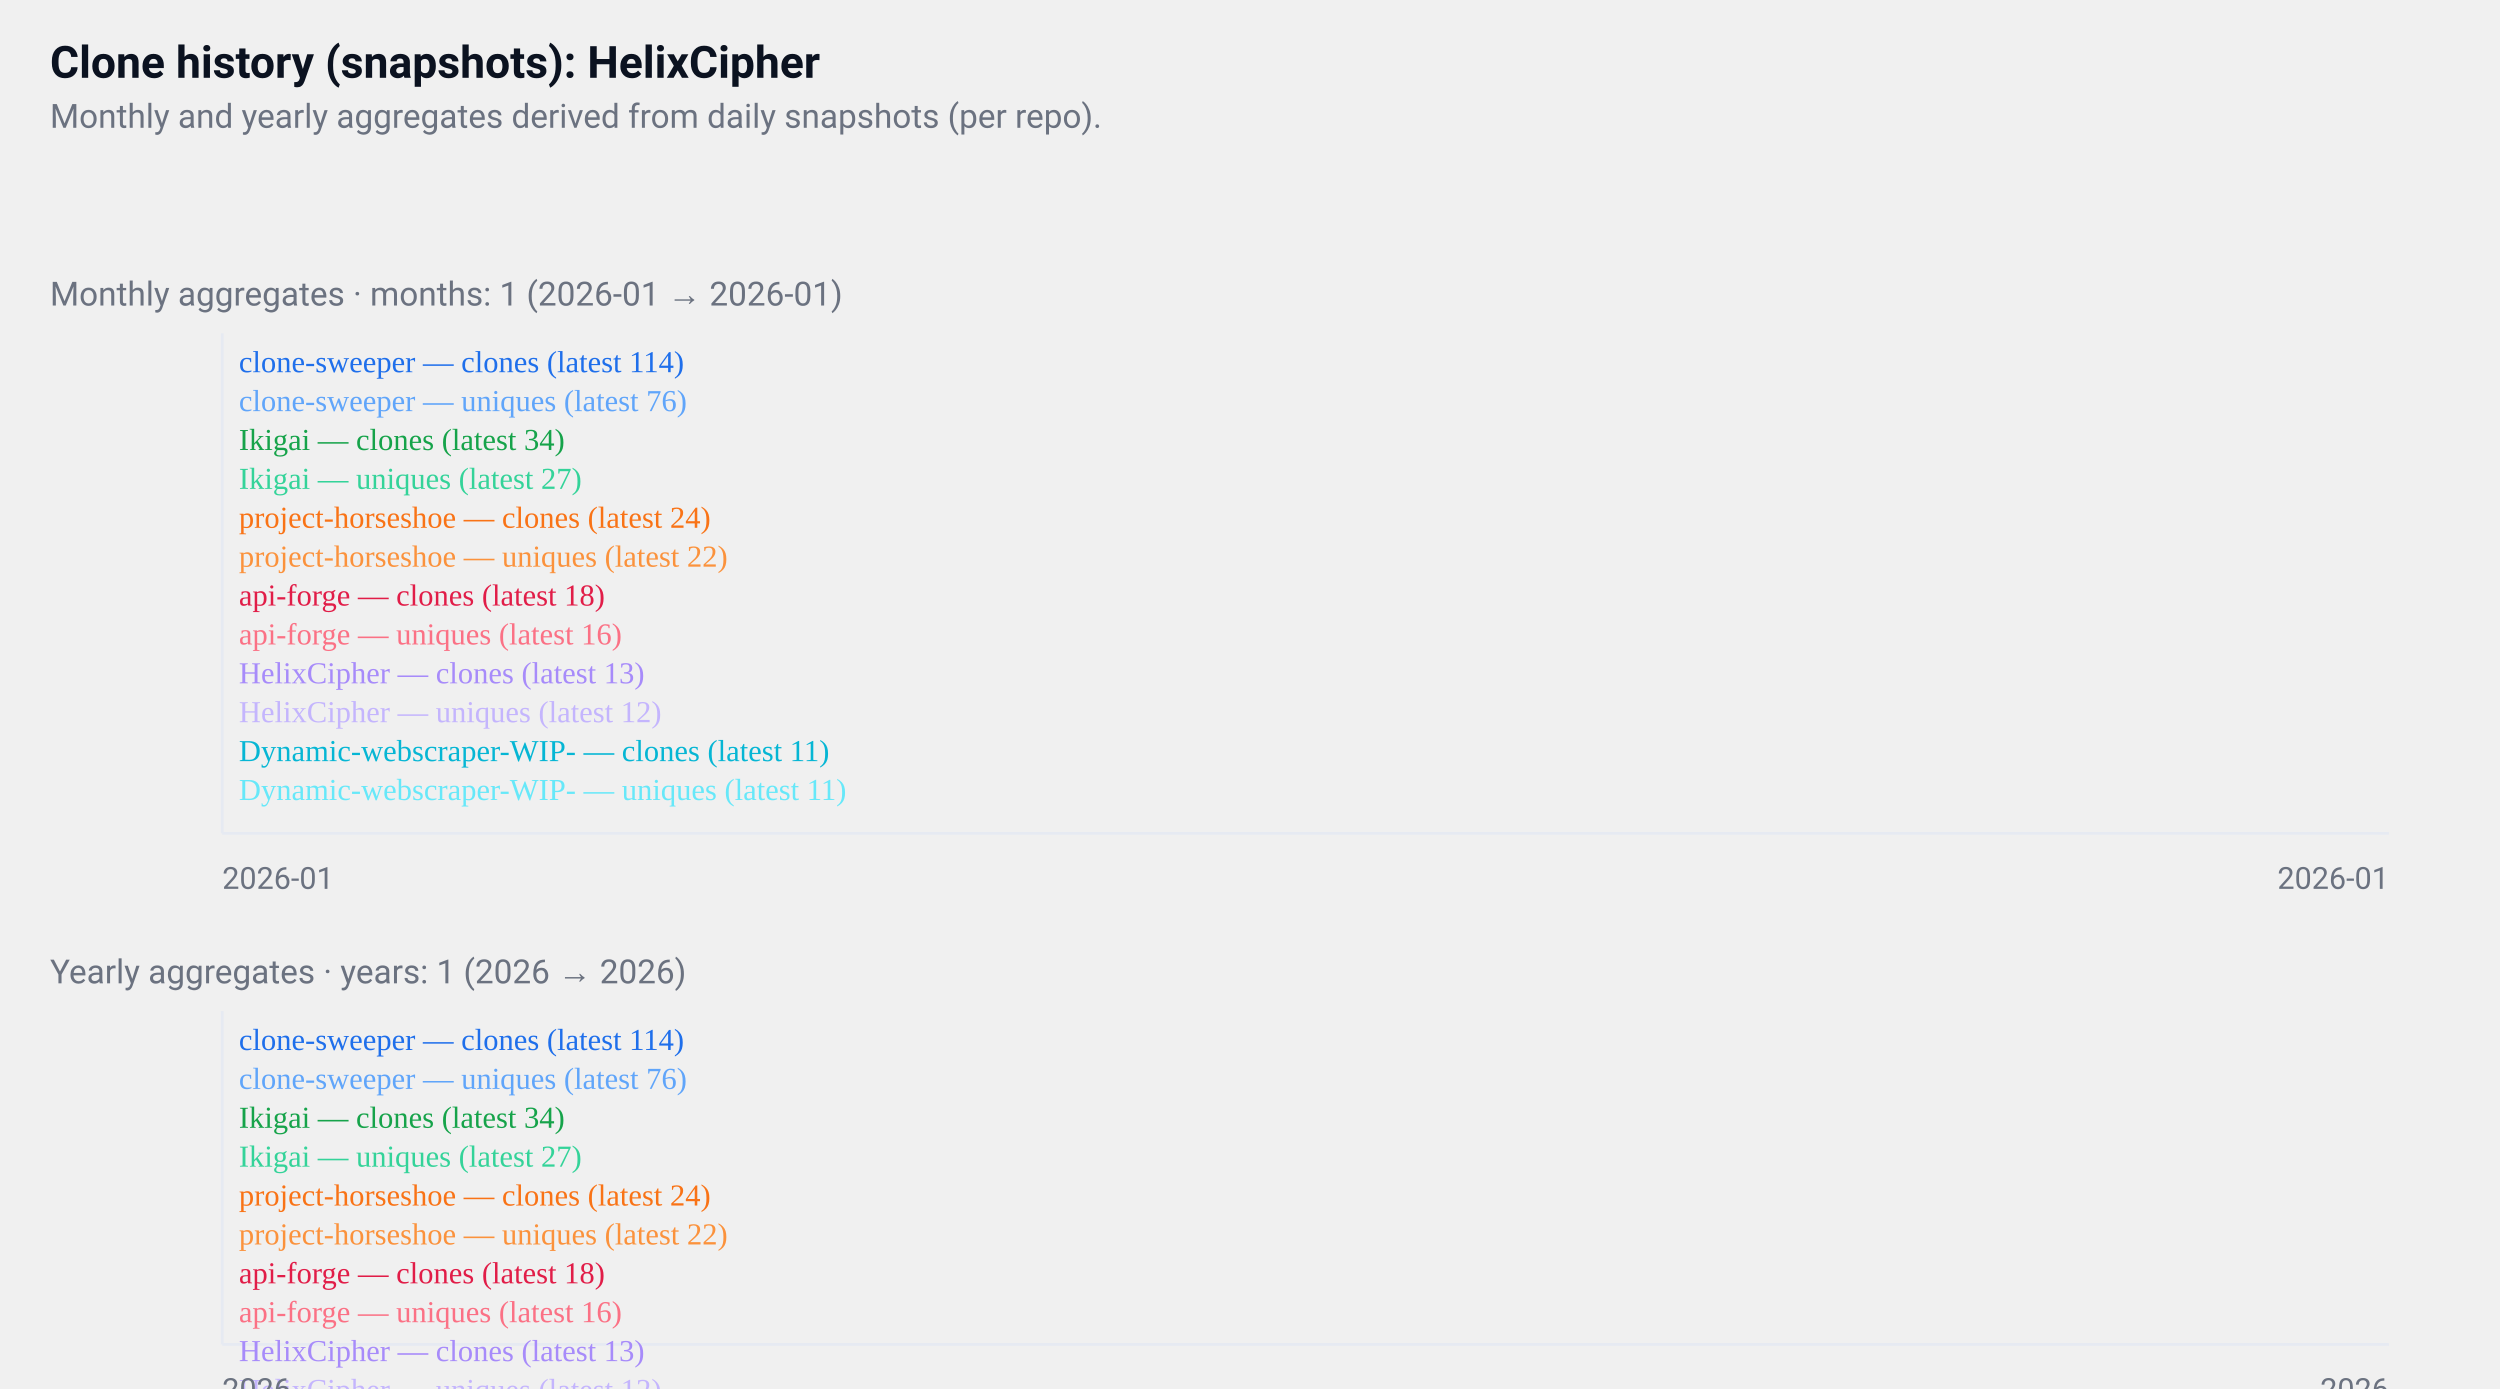
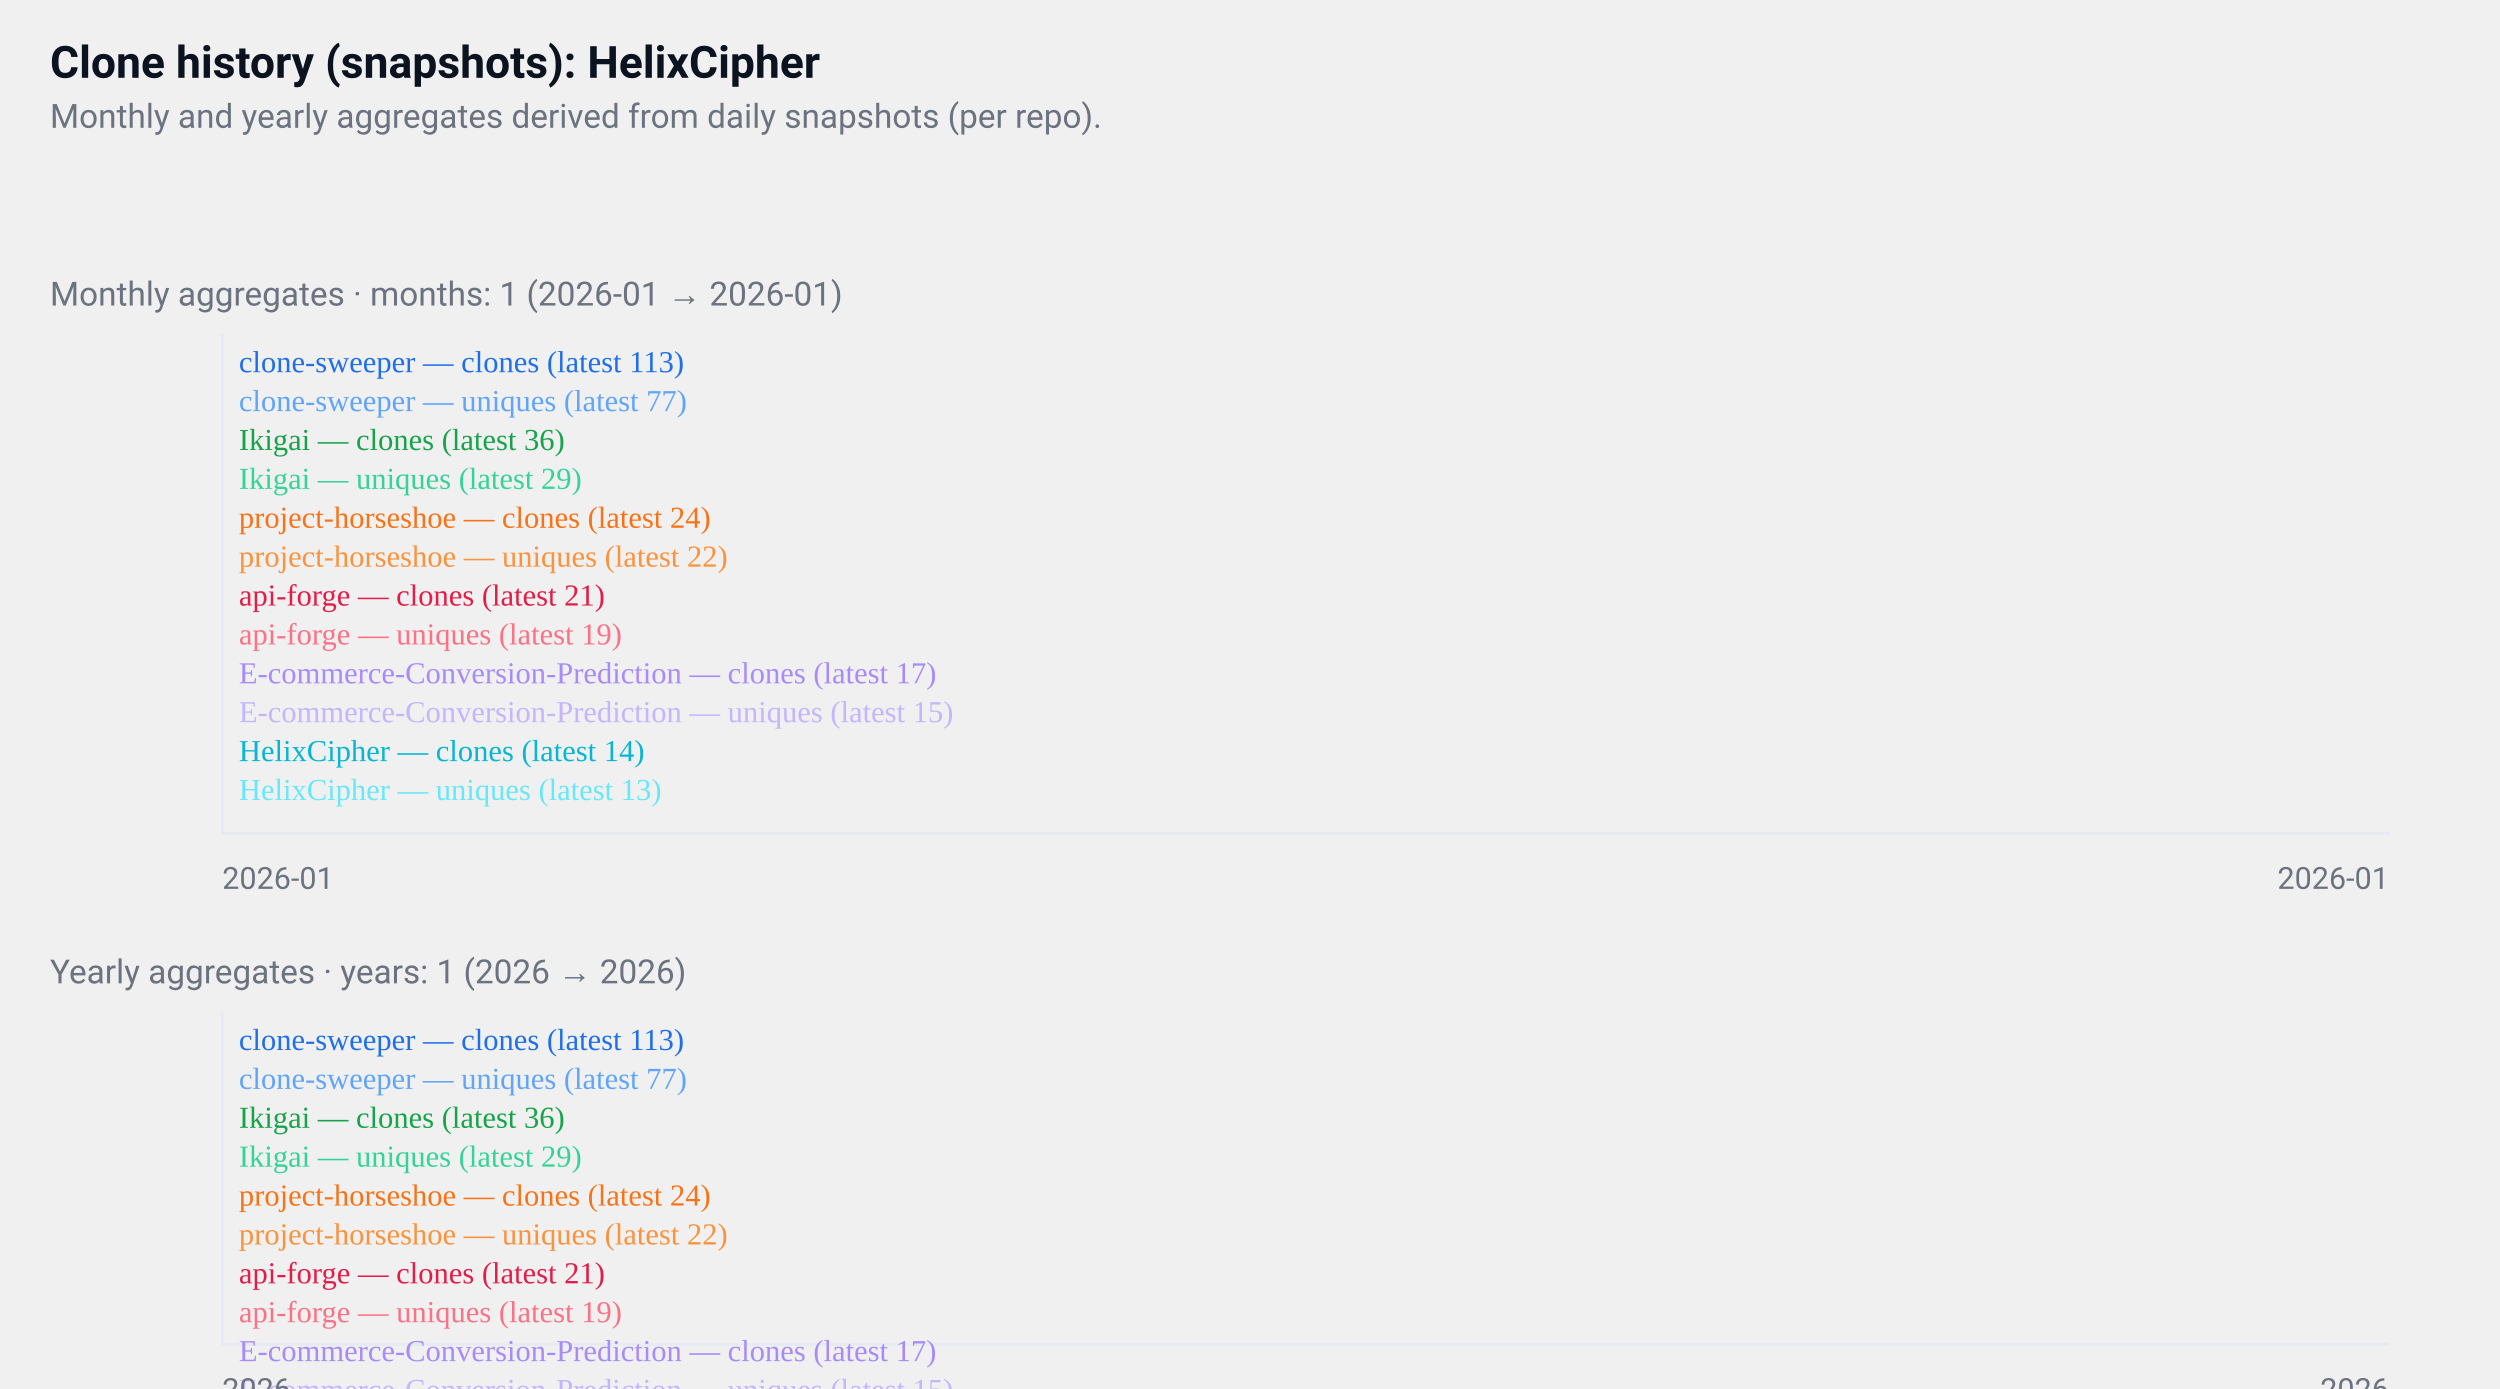
<svg xmlns="http://www.w3.org/2000/svg" width="900" height="500" viewBox="0 0 900 500" role="img" aria-label="GitHub repositories clone history">
  <style>
  .card { font-family: "Segoe UI", Roboto, "Helvetica Neue", Arial, sans-serif; }
  .title { font-weight:700; font-size:16px; fill:#0b1220; }
  .muted { font-size:12px; fill:#6b7280; }
  .axis { font-size:11px; fill:#6b7280; }
  .line { fill:none; stroke-width:2; }
  @media (prefers-color-scheme: dark) {
    .title, .muted, .axis { fill: #ffffff; }
  }
</style>
  <rect x="0" y="0" width="900" height="500" fill="transparent" />
  <text x="18" y="28" class="title card">
  Clone history (snapshots): HelixCipher
</text>
  <text x="18" y="46" class="muted card">
  Monthly and yearly aggregates derived from daily snapshots (per repo).
</text>
  <g transform="translate(0,96)">
    <text x="18" y="14" class="muted card">
    Monthly aggregates · months: 1 (2026-01 → 2026-01)
  </text>
    <line x1="80" y1="24" x2="80" y2="204" stroke="#e6eaf2" />
    <line x1="80" y1="204" x2="860" y2="204" stroke="#e6eaf2" />
    <polyline points="470,24" class="line" style="stroke:#1f6feb" />
    <text x="86" y="38" class="axis" style="fill:#1f6feb">
-       clone-sweeper — clones (latest 114)
+       clone-sweeper — clones (latest 113)
    </text>
-     <polyline points="470,90" class="line" style="stroke:#60a5fa" />
+     <polyline points="470,88" class="line" style="stroke:#60a5fa" />
    <text x="86" y="52" class="axis" style="fill:#60a5fa">
-       clone-sweeper — uniques (latest 76)
+       clone-sweeper — uniques (latest 77)
    </text>
-     <polyline points="470,163" class="line" style="stroke:#16a34a" />
+     <polyline points="470,162" class="line" style="stroke:#16a34a" />
    <text x="86" y="66" class="axis" style="fill:#16a34a">
-       Ikigai — clones (latest 34)
+       Ikigai — clones (latest 36)
    </text>
-     <polyline points="470,176" class="line" style="stroke:#34d399" />
+     <polyline points="470,175" class="line" style="stroke:#34d399" />
    <text x="86" y="80" class="axis" style="fill:#34d399">
-       Ikigai — uniques (latest 27)
+       Ikigai — uniques (latest 29)
    </text>
-     <polyline points="470,181" class="line" style="stroke:#f97316" />
+     <polyline points="470,184" class="line" style="stroke:#f97316" />
    <text x="86" y="94" class="axis" style="fill:#f97316">
      project-horseshoe — clones (latest 24)
    </text>
-     <polyline points="470,184" class="line" style="stroke:#fb923c" />
+     <polyline points="470,187" class="line" style="stroke:#fb923c" />
    <text x="86" y="108" class="axis" style="fill:#fb923c">
      project-horseshoe — uniques (latest 22)
    </text>
-     <polyline points="470,191" class="line" style="stroke:#e11d48" />
+     <polyline points="470,189" class="line" style="stroke:#e11d48" />
    <text x="86" y="122" class="axis" style="fill:#e11d48">
-       api-forge — clones (latest 18)
+       api-forge — clones (latest 21)
    </text>
-     <polyline points="470,195" class="line" style="stroke:#fb7185" />
+     <polyline points="470,193" class="line" style="stroke:#fb7185" />
    <text x="86" y="136" class="axis" style="fill:#fb7185">
-       api-forge — uniques (latest 16)
+       api-forge — uniques (latest 19)
    </text>
-     <polyline points="470,200" class="line" style="stroke:#a78bfa" />
+     <polyline points="470,196" class="line" style="stroke:#a78bfa" />
    <text x="86" y="150" class="axis" style="fill:#a78bfa">
-       HelixCipher — clones (latest 13)
+       E-commerce-Conversion-Prediction — clones (latest 17)
    </text>
-     <polyline points="470,202" class="line" style="stroke:#c4b5fd" />
+     <polyline points="470,200" class="line" style="stroke:#c4b5fd" />
    <text x="86" y="164" class="axis" style="fill:#c4b5fd">
-       HelixCipher — uniques (latest 12)
+       E-commerce-Conversion-Prediction — uniques (latest 15)
    </text>
-     <polyline points="470,204" class="line" style="stroke:#06b6d4" />
+     <polyline points="470,202" class="line" style="stroke:#06b6d4" />
    <text x="86" y="178" class="axis" style="fill:#06b6d4">
-       Dynamic-webscraper-WIP- — clones (latest 11)
+       HelixCipher — clones (latest 14)
    </text>
    <polyline points="470,204" class="line" style="stroke:#67e8f9" />
    <text x="86" y="192" class="axis" style="fill:#67e8f9">
-       Dynamic-webscraper-WIP- — uniques (latest 11)
+       HelixCipher — uniques (latest 13)
    </text>
    <text x="80" y="224" class="axis card">2026-01</text>
    <text x="860" y="224" class="axis card" text-anchor="end">2026-01</text>
  </g>
  <g transform="translate(0,340)">
    <text x="18" y="14" class="muted card">
    Yearly aggregates · years: 1 (2026 → 2026)
  </text>
    <line x1="80" y1="24" x2="80" y2="144" stroke="#e6eaf2" />
    <line x1="80" y1="144" x2="860" y2="144" stroke="#e6eaf2" />
    <polyline points="470,24" class="line" style="stroke:#1f6feb" />
    <text x="86" y="38" class="axis" style="fill:#1f6feb">
-       clone-sweeper — clones (latest 114)
+       clone-sweeper — clones (latest 113)
    </text>
-     <polyline points="470,68" class="line" style="stroke:#60a5fa" />
+     <polyline points="470,67" class="line" style="stroke:#60a5fa" />
    <text x="86" y="52" class="axis" style="fill:#60a5fa">
-       clone-sweeper — uniques (latest 76)
+       clone-sweeper — uniques (latest 77)
    </text>
-     <polyline points="470,117" class="line" style="stroke:#16a34a" />
+     <polyline points="470,116" class="line" style="stroke:#16a34a" />
    <text x="86" y="66" class="axis" style="fill:#16a34a">
-       Ikigai — clones (latest 34)
+       Ikigai — clones (latest 36)
    </text>
-     <polyline points="470,125" class="line" style="stroke:#34d399" />
+     <polyline points="470,124" class="line" style="stroke:#34d399" />
    <text x="86" y="80" class="axis" style="fill:#34d399">
-       Ikigai — uniques (latest 27)
+       Ikigai — uniques (latest 29)
    </text>
-     <polyline points="470,128" class="line" style="stroke:#f97316" />
+     <polyline points="470,130" class="line" style="stroke:#f97316" />
    <text x="86" y="94" class="axis" style="fill:#f97316">
      project-horseshoe — clones (latest 24)
    </text>
-     <polyline points="470,131" class="line" style="stroke:#fb923c" />
+     <polyline points="470,133" class="line" style="stroke:#fb923c" />
    <text x="86" y="108" class="axis" style="fill:#fb923c">
      project-horseshoe — uniques (latest 22)
    </text>
-     <polyline points="470,135" class="line" style="stroke:#e11d48" />
+     <polyline points="470,134" class="line" style="stroke:#e11d48" />
    <text x="86" y="122" class="axis" style="fill:#e11d48">
-       api-forge — clones (latest 18)
+       api-forge — clones (latest 21)
    </text>
-     <polyline points="470,138" class="line" style="stroke:#fb7185" />
+     <polyline points="470,136" class="line" style="stroke:#fb7185" />
    <text x="86" y="136" class="axis" style="fill:#fb7185">
-       api-forge — uniques (latest 16)
+       api-forge — uniques (latest 19)
    </text>
-     <polyline points="470,141" class="line" style="stroke:#a78bfa" />
+     <polyline points="470,139" class="line" style="stroke:#a78bfa" />
    <text x="86" y="150" class="axis" style="fill:#a78bfa">
-       HelixCipher — clones (latest 13)
+       E-commerce-Conversion-Prediction — clones (latest 17)
    </text>
-     <polyline points="470,142" class="line" style="stroke:#c4b5fd" />
+     <polyline points="470,141" class="line" style="stroke:#c4b5fd" />
    <text x="86" y="164" class="axis" style="fill:#c4b5fd">
-       HelixCipher — uniques (latest 12)
+       E-commerce-Conversion-Prediction — uniques (latest 15)
    </text>
-     <polyline points="470,144" class="line" style="stroke:#06b6d4" />
+     <polyline points="470,142" class="line" style="stroke:#06b6d4" />
    <text x="86" y="178" class="axis" style="fill:#06b6d4">
-       Dynamic-webscraper-WIP- — clones (latest 11)
+       HelixCipher — clones (latest 14)
    </text>
    <polyline points="470,144" class="line" style="stroke:#67e8f9" />
    <text x="86" y="192" class="axis" style="fill:#67e8f9">
-       Dynamic-webscraper-WIP- — uniques (latest 11)
+       HelixCipher — uniques (latest 13)
    </text>
    <text x="80" y="164" class="axis card">2026</text>
    <text x="860" y="164" class="axis card" text-anchor="end">2026</text>
  </g>
</svg>
